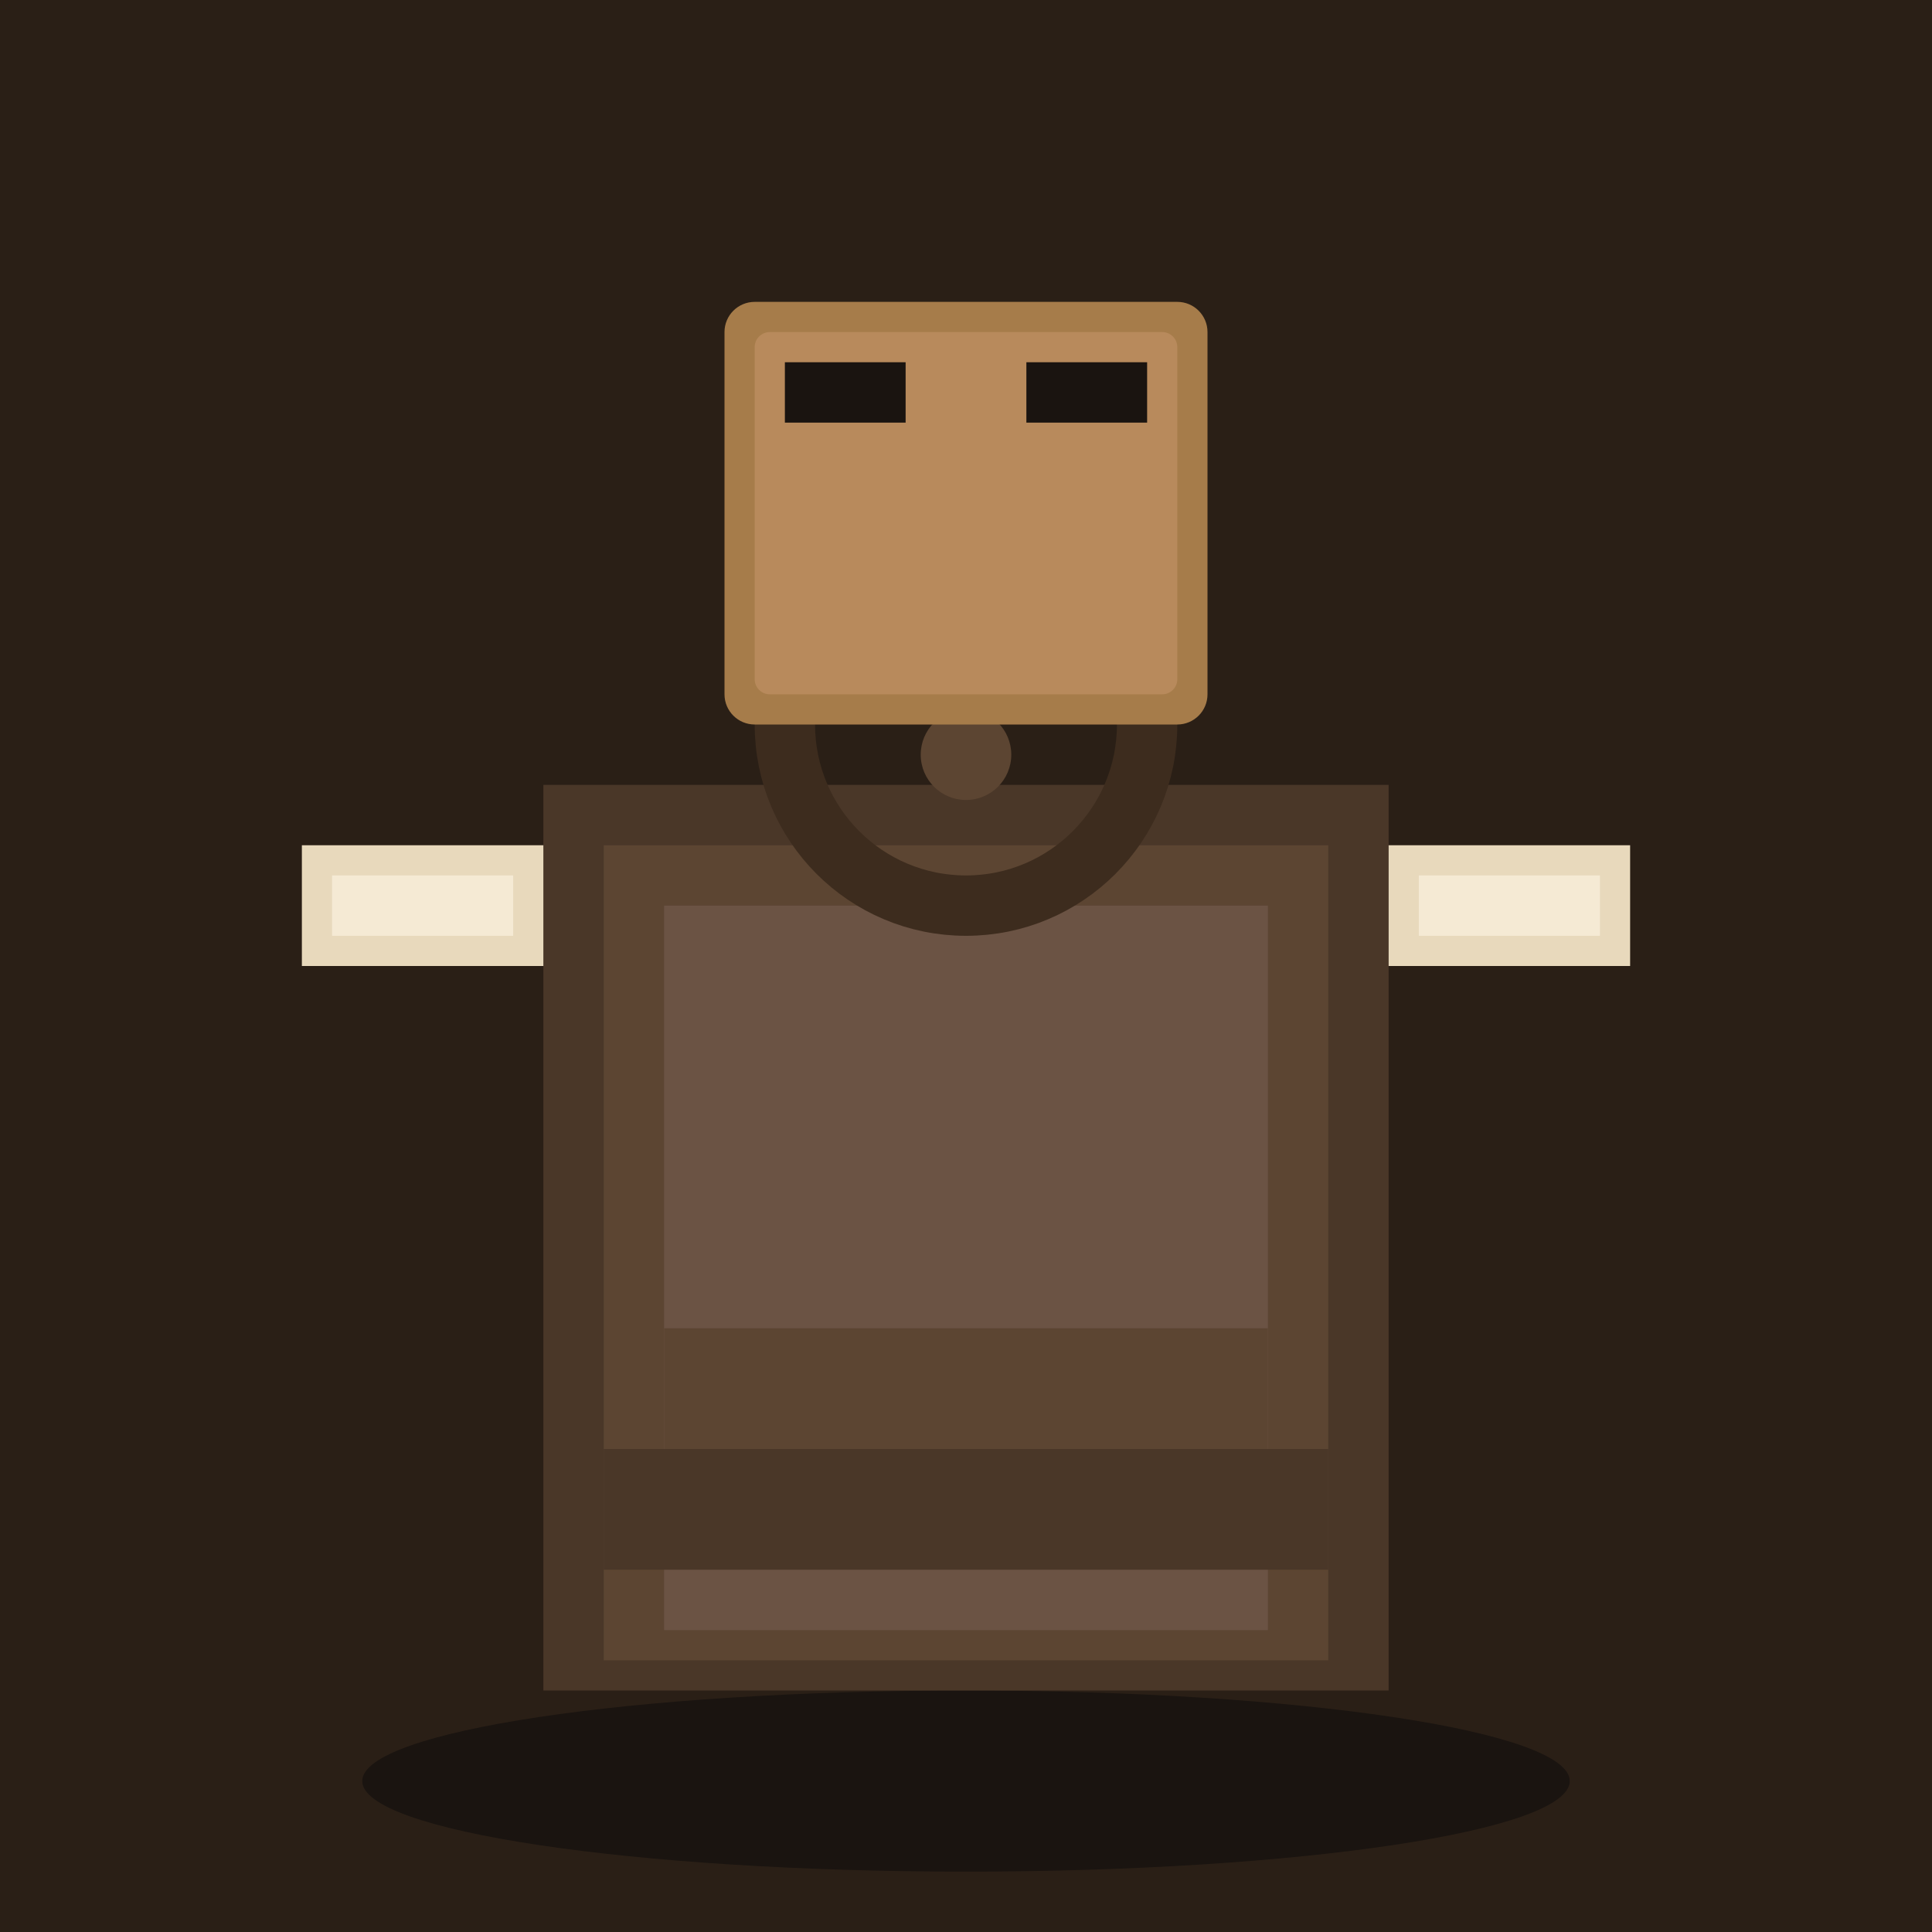
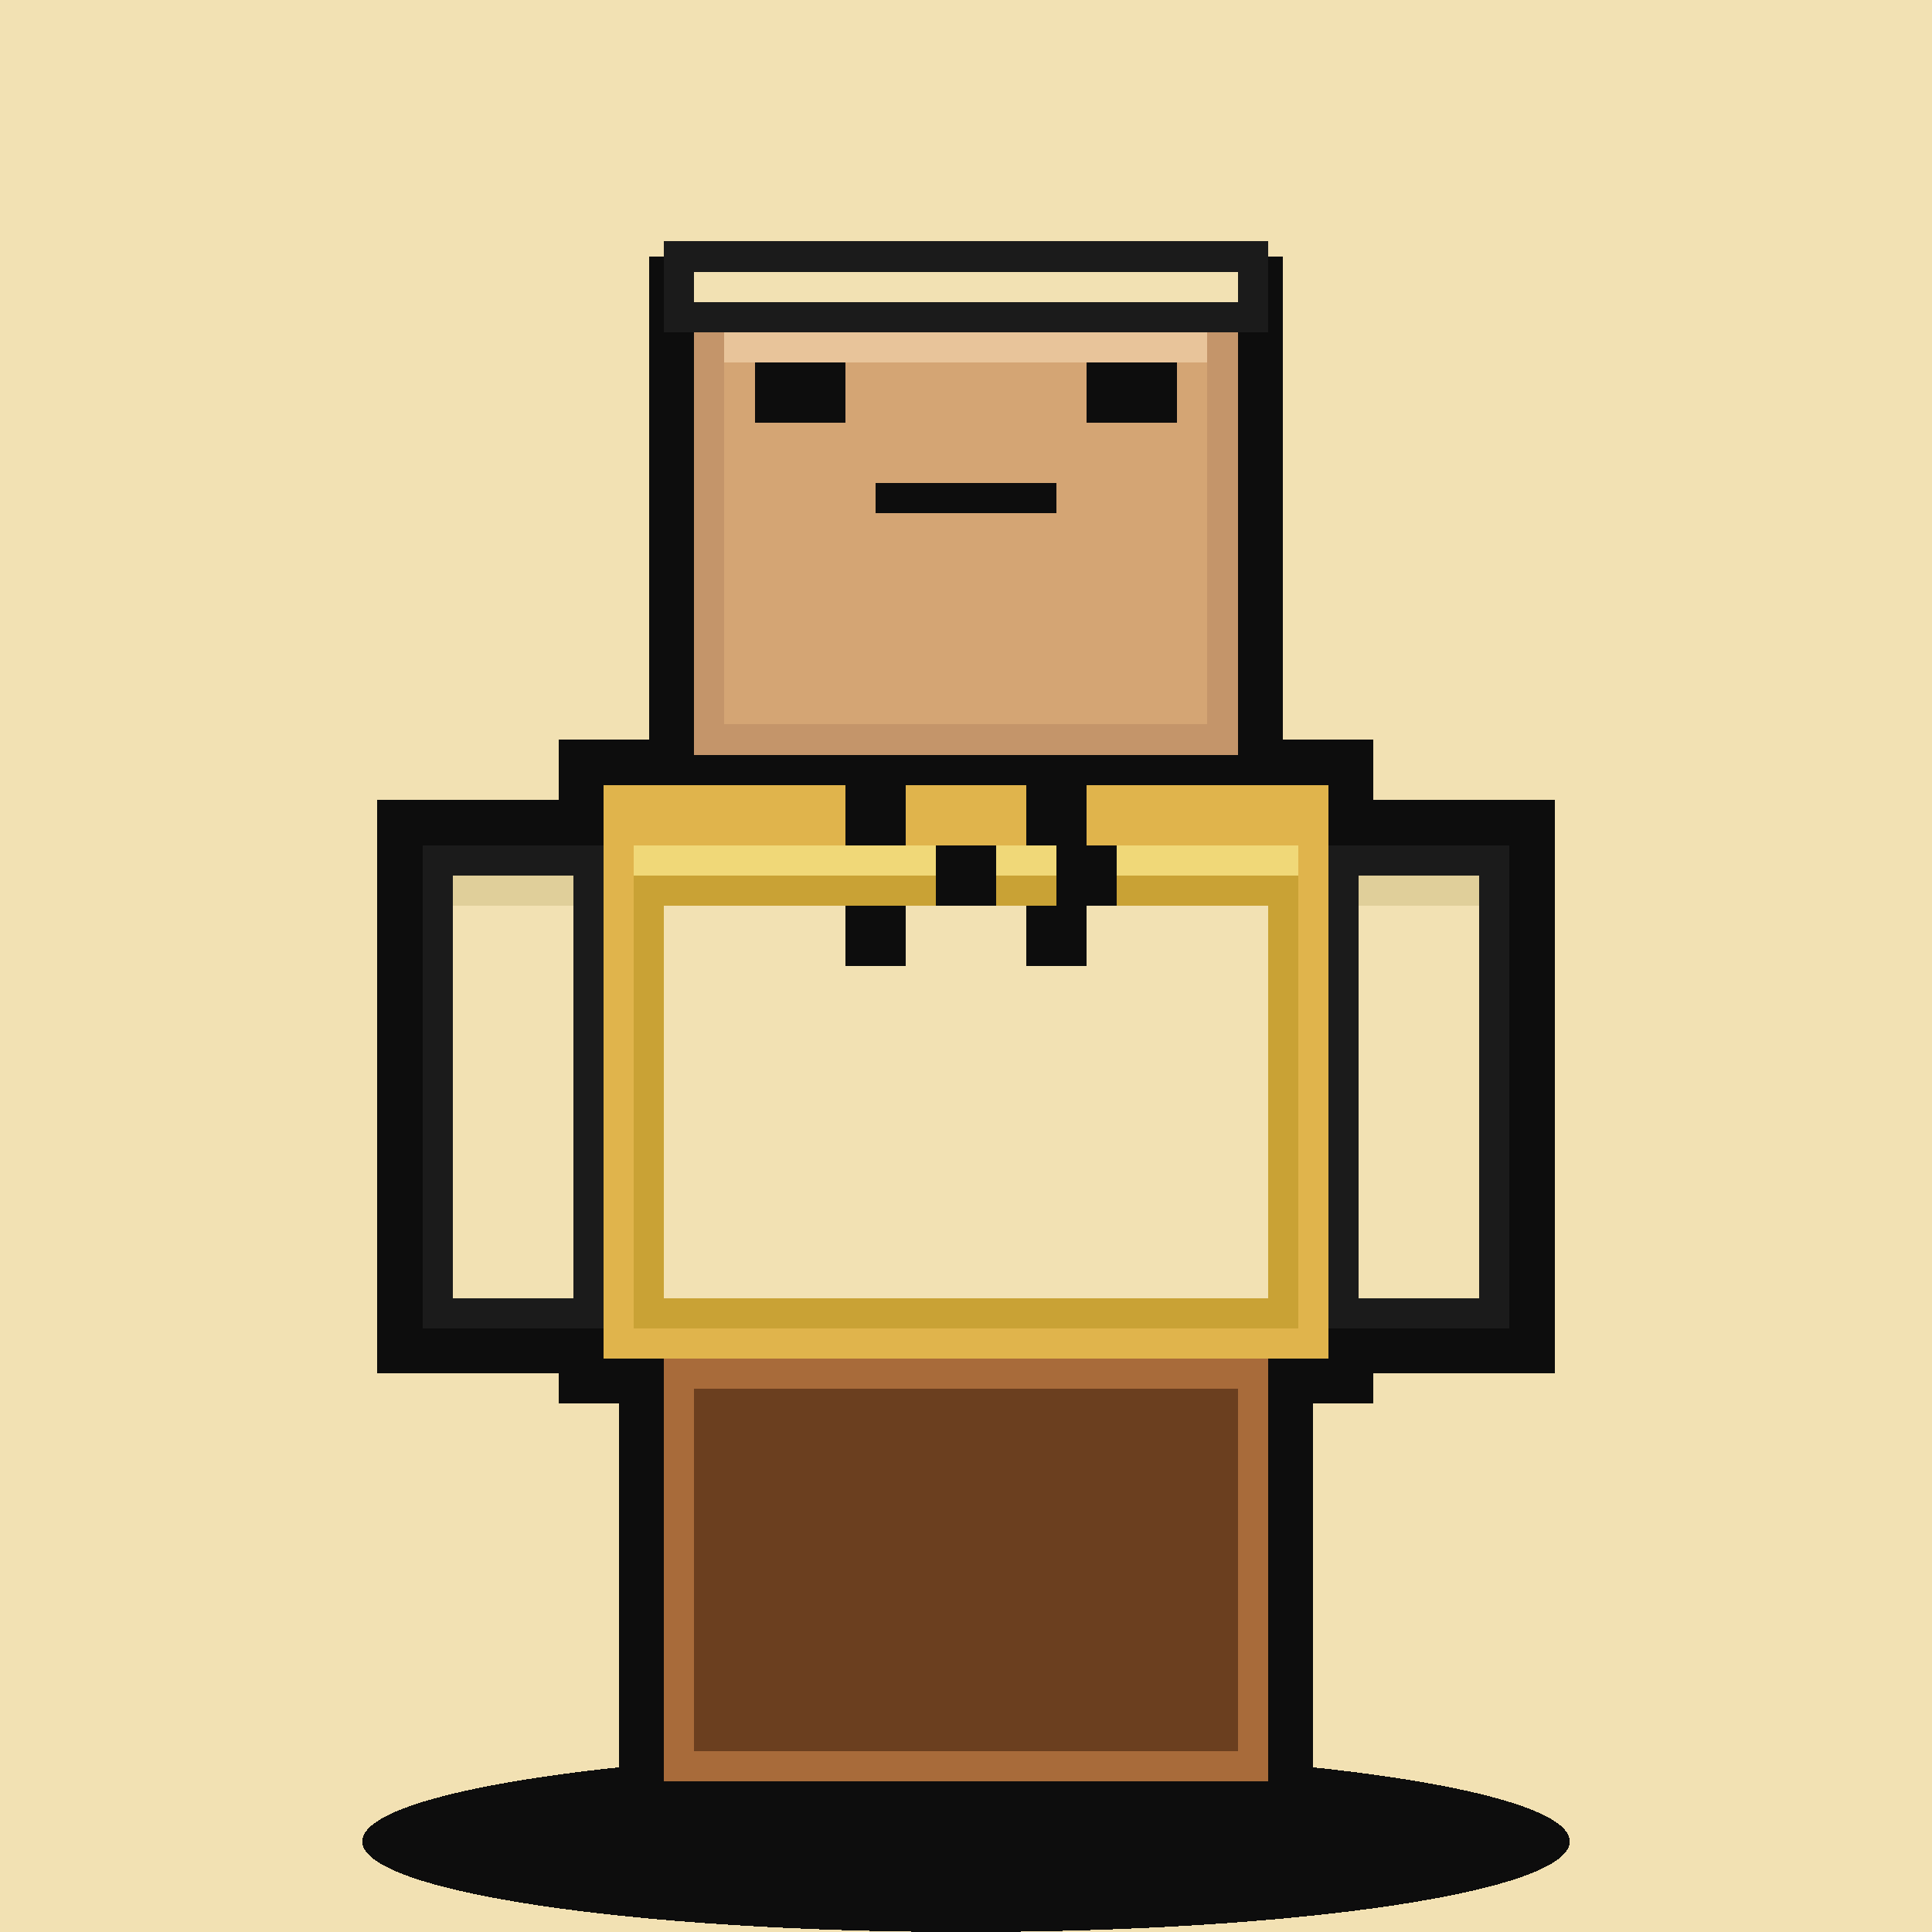
- <svg xmlns="http://www.w3.org/2000/svg" viewBox="0 0 128 128" width="128" height="128">
-   <rect width="128" height="128" fill="#2a1f16" />
-   <ellipse cx="64" cy="118" rx="40" ry="6" fill="#1a1410" />
-   <rect x="36" y="52" width="56" height="60" fill="#4a3728" />
-   <rect x="40" y="56" width="48" height="54" fill="#5c4532" />
-   <rect x="44" y="60" width="40" height="48" fill="#6b5344" />
-   <rect x="20" y="56" width="16" height="8" fill="#e8d9bc" />
-   <rect x="22" y="58" width="12" height="4" fill="#f5ead4" />
-   <rect x="92" y="56" width="16" height="8" fill="#e8d9bc" />
-   <rect x="94" y="58" width="12" height="4" fill="#f5ead4" />
-   <circle cx="64" cy="48" r="12" fill="none" stroke="#3d2c1e" stroke-width="4" />
-   <circle cx="58" cy="44" r="3" fill="#4a3728" />
-   <circle cx="64" cy="42" r="3" fill="#5c4532" />
-   <circle cx="70" cy="44" r="3" fill="#4a3728" />
-   <circle cx="64" cy="50" r="3" fill="#5c4532" />
-   <rect x="48" y="20" width="32" height="28" rx="2" fill="#a67c4a" />
-   <rect x="50" y="22" width="28" height="24" rx="1" fill="#b88a5c" />
-   <rect x="52" y="24" width="8" height="4" fill="#1a1410" />
-   <rect x="68" y="24" width="8" height="4" fill="#1a1410" />
-   <rect x="44" y="88" width="40" height="12" fill="#5c4532" />
-   <rect x="40" y="96" width="48" height="8" fill="#4a3728" />
+ <svg xmlns="http://www.w3.org/2000/svg" viewBox="0 0 128 128" width="128" height="128" style="shape-rendering: crispEdges">
+   <rect width="128" height="128" fill="#f2e1b3" />
+   <ellipse cx="64" cy="122" rx="40" ry="6" fill="#0d0d0d" />
+   <rect x="25" y="53" width="18" height="38" fill="#0d0d0d" />
+   <rect x="85" y="53" width="18" height="38" fill="#0d0d0d" />
+   <rect x="37" y="49" width="54" height="44" fill="#0d0d0d" />
+   <rect x="43" y="17" width="42" height="36" fill="#0d0d0d" />
+   <rect x="41" y="87" width="46" height="32" fill="#0d0d0d" />
+   <rect x="44" y="90" width="40" height="28" fill="#a86b3a" />
+   <rect x="46" y="92" width="36" height="24" fill="#6b3f1f" />
+   <rect x="40" y="52" width="48" height="38" fill="#e0b44c" />
+   <rect x="42" y="56" width="44" height="32" fill="#c9a235" />
+   <rect x="44" y="60" width="40" height="26" fill="#f2e1b3" />
+   <rect x="42" y="56" width="44" height="2" fill="#f0d878" />
+   <rect x="56" y="52" width="4" height="4" fill="#0d0d0d" />
+   <rect x="68" y="52" width="4" height="4" fill="#0d0d0d" />
+   <rect x="62" y="56" width="4" height="4" fill="#0d0d0d" />
+   <rect x="70" y="56" width="4" height="4" fill="#0d0d0d" />
+   <rect x="56" y="60" width="4" height="4" fill="#0d0d0d" />
+   <rect x="68" y="60" width="4" height="4" fill="#0d0d0d" />
+   <rect x="28" y="56" width="12" height="32" fill="#1b1b1b" />
+   <rect x="30" y="58" width="8" height="28" fill="#f2e1b3" />
+   <rect x="30" y="58" width="8" height="2" fill="#e0cf9a" />
+   <rect x="88" y="56" width="12" height="32" fill="#1b1b1b" />
+   <rect x="90" y="58" width="8" height="28" fill="#f2e1b3" />
+   <rect x="90" y="58" width="8" height="2" fill="#e0cf9a" />
+   <rect x="46" y="20" width="36" height="30" fill="#c4956a" />
+   <rect x="48" y="22" width="32" height="26" fill="#d4a574" />
+   <rect x="48" y="22" width="32" height="2" fill="#e8c49a" />
+   <rect x="50" y="24" width="6" height="4" fill="#0d0d0d" />
+   <rect x="72" y="24" width="6" height="4" fill="#0d0d0d" />
+   <rect x="58" y="32" width="12" height="2" fill="#0d0d0d" />
+   <rect x="44" y="16" width="40" height="6" fill="#1b1b1b" />
+   <rect x="46" y="18" width="36" height="2" fill="#f2e1b3" />
</svg>
